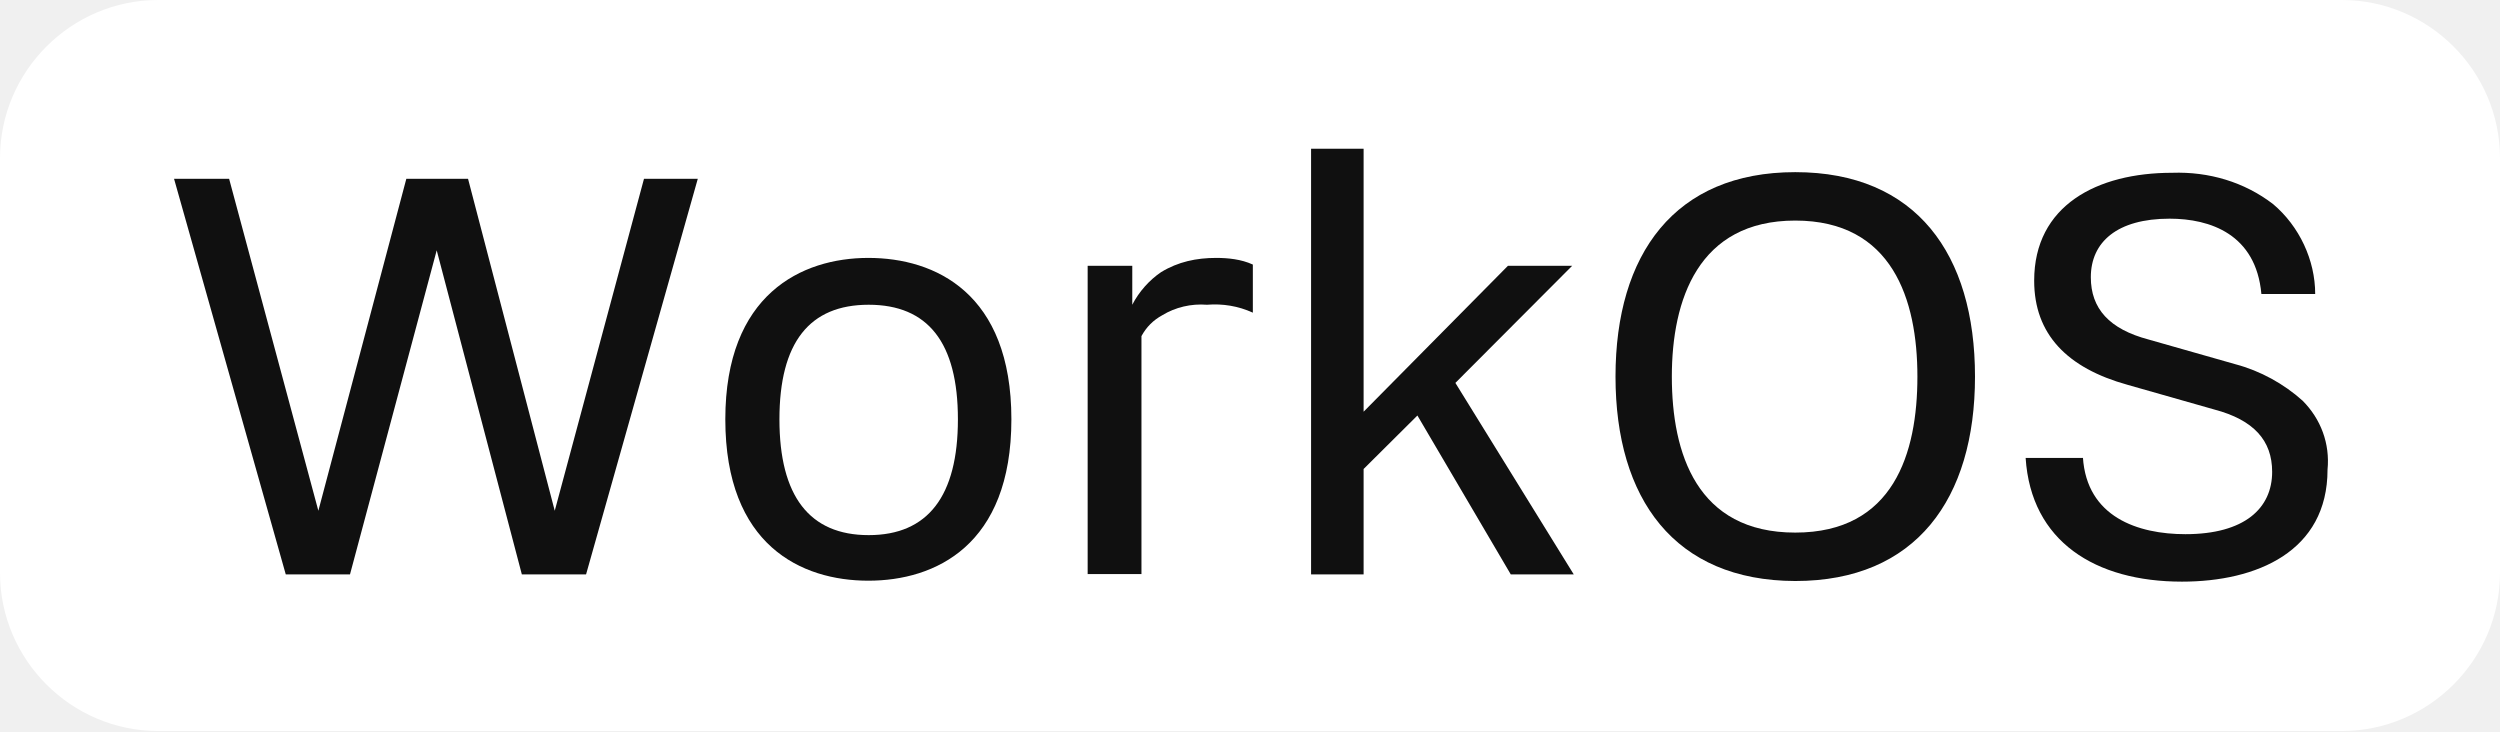
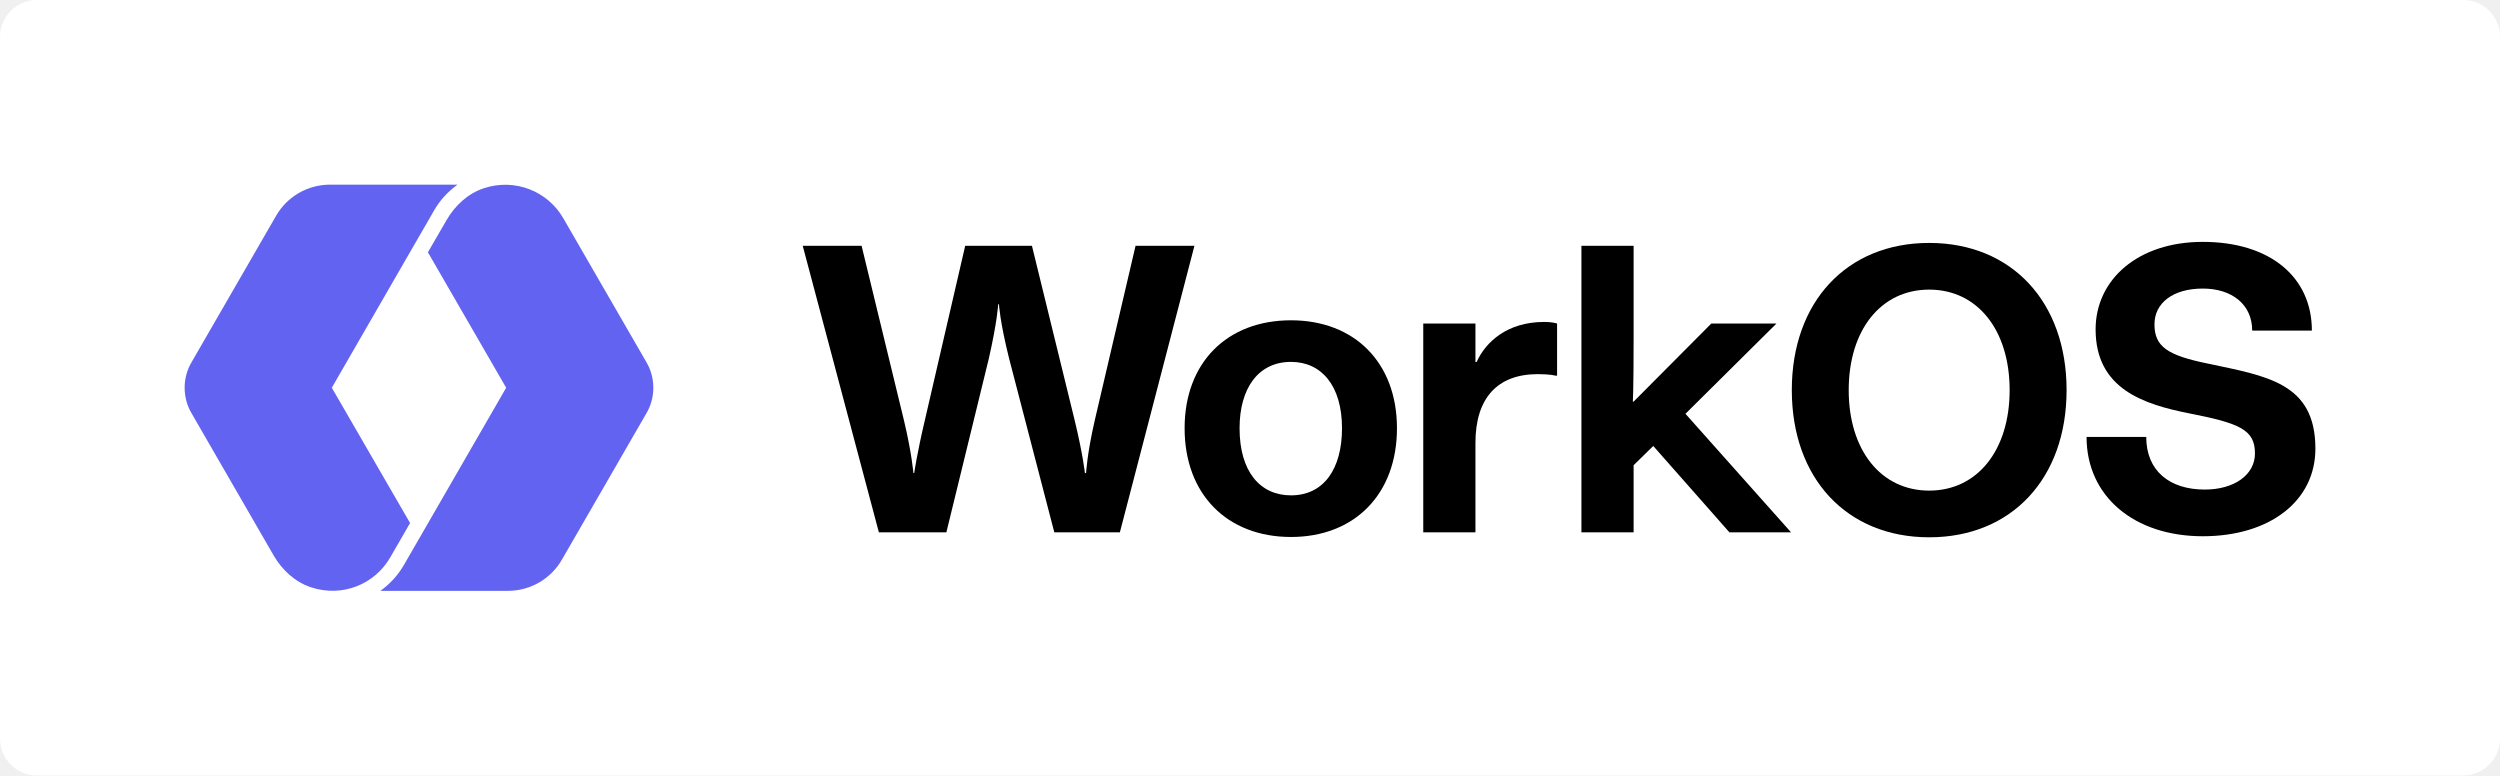
- <svg xmlns="http://www.w3.org/2000/svg" enable-background="new 0 0 790 231" viewBox="0 0 790 231">
-   <path d="m790 181c0 27.5-22.5 50-50 50h-690c-27.5 0-50-22.5-50-50v-131c0-27.5 22.5-50 50-50h690c27.5 0 50 22.5 50 50z" fill="#fff" />
-   <g fill="#101010">
-     <path d="m55 56.5h17.4l28.2 104.9 27.8-104.9h19.5l27.4 104.9 28.2-104.9h17l-35.3 125h-20.3l-26.9-102.4-27.4 102.4h-20.3z" />
-     <path d="m229.2 132.5c0-39.5 24.1-51 45.2-51s45.2 11.1 45.2 51-24.1 51-45.2 51-45.2-11.1-45.2-51zm73.5 0c0-24.3-9.5-36.2-28.2-36.2s-28.2 11.9-28.2 36.2 9.5 36.6 28.2 36.6 28.2-12.3 28.2-36.6z" />
-     <path d="m343.7 84h14.1v12.3c2.1-4.1 5.4-7.8 9.1-10.3 5.4-3.3 11.2-4.5 17.4-4.5 3.7 0 7.9.4 11.6 2.1v15.2c-4.6-2.1-9.5-2.9-14.5-2.5-5-.4-10 .8-14.1 3.3-2.9 1.6-5 3.7-6.6 6.6v75.2h-17z" />
-     <path d="m510.5 119c0-38.7 18.7-64.6 56.8-64.6 38.2 0 56.8 25.9 56.8 64.6s-18.7 64.6-56.8 64.6c-38.2-.1-56.8-26-56.8-64.6zm95.4 0c0-24.3-7.9-49.3-38.6-49.3s-39 25.1-39 49.3c0 24.3 7.9 49.3 39 49.3s38.6-25.1 38.6-49.3z" />
-     <path d="m658.2 144.5c1.2 18.9 17.4 24.3 32.4 24.3 18.7 0 27.4-8.2 27.4-19.7 0-9.9-5.8-16.4-18.3-19.7l-27.4-7.8c-19.1-5.3-29.5-16-29.5-32.9 0-23.8 19.9-34.1 43.6-34.1 11.6-.4 22.8 2.9 31.9 9.9 8.3 7 13.3 17.7 13.3 28.4h-17c-1.7-18.9-16.2-23.8-29-23.8-16.6 0-24.9 7.4-24.9 18.5 0 9.9 5.8 16.4 18.3 19.7l27.4 7.8c7.9 2.1 15.3 6.2 21.2 11.5 5.8 5.8 8.7 13.6 7.9 21.8 0 25.9-22.4 35.4-46 35.4-27.4 0-47.7-12.7-49.4-39.1h18.1z" />
-     <path d="m459.9 121 36.9-37h-20.3l-45.6 46.1v-83.1h-16.6v134.5h16.6v-33.3l17-16.9 29.5 50.2h19.9z" />
-   </g>
+ <svg xmlns="http://www.w3.org/2000/svg" width="1354" height="420" viewBox="0 0 1354 420" fill="none">
+   <rect width="1354" height="420" rx="20" fill="white" />
+   <path d="M434.751 133.122H466.637L489.595 227.729C493.852 245.585 494.697 256.219 494.697 256.219H495.128C495.128 256.219 496.61 245.808 500.867 227.729L522.757 133.122H558.9L582.066 227.729C586.53 246.223 587.598 256.219 587.598 256.219H588.236C588.236 256.219 588.666 246.223 592.907 227.729L615.02 133.122H646.907L606.523 288.313H571.017L546.576 194.344C541.474 173.936 541.044 164.801 541.044 164.801H540.614C540.614 164.801 540.183 173.936 535.512 194.344L512.553 288.313H475.996L434.751 133.122Z" fill="black" />
+   <path d="M641.583 231.934C641.583 196.428 664.541 173.47 699.202 173.47C733.639 173.47 756.597 196.428 756.597 231.934C756.597 267.647 733.639 290.828 699.202 290.828C664.557 290.812 641.583 267.647 641.583 231.934ZM726.832 231.934C726.832 208.976 715.783 195.998 699.202 195.998C681.346 195.998 671.349 210.458 671.349 231.934C671.349 255.323 682.398 268.284 699.202 268.284C717.058 268.284 726.832 253.824 726.832 231.934Z" fill="black" />
+   <path d="M770.836 175.21H799.103V196.048H799.741C804.635 185.207 816.322 174.365 836.299 174.365C839.695 174.365 841.831 174.796 843.314 175.21V203.478H842.469C842.469 203.478 839.918 202.633 832.903 202.633C811.013 202.633 799.103 215.594 799.103 239.828V288.295H770.836V175.21Z" fill="black" />
+   <path d="M856.5 133.122H884.767V182.865C884.767 212.2 884.336 217.509 884.336 217.509H884.767L926.857 175.212H962.139L912.843 224.11L970.031 288.313H936.646L895.401 241.536L884.767 251.946V288.297H856.5V133.122Z" fill="black" />
+   <path d="M970.444 211.285C970.444 163.455 1000.21 131.569 1044.85 131.569C1089.49 131.569 1119.26 163.455 1119.26 211.285C1119.26 259.114 1089.49 291.001 1044.85 291.001C1000.21 291.001 970.444 259.114 970.444 211.285ZM1088.42 211.285C1088.42 178.761 1071 156.855 1044.84 156.855C1018.67 156.855 1001.26 178.761 1001.26 211.285C1001.26 243.809 1018.69 265.715 1044.84 265.715C1070.98 265.715 1088.42 243.809 1088.42 211.285Z" fill="black" />
+   <path d="M1130.08 236.656H1162.4C1162.4 254.943 1174.95 265.146 1194.08 265.146C1210.23 265.146 1221.29 257.063 1221.29 245.584C1221.29 232.622 1212.79 229.21 1185.79 223.901C1161.12 219.007 1134.98 210.716 1134.98 178.399C1134.98 151.408 1157.93 131 1193.01 131C1229.57 131 1252.11 150.132 1252.11 179.037H1219.79C1219.79 165.007 1208.95 156.286 1193.01 156.286C1176.86 156.286 1166.86 164.146 1166.86 175.625C1166.86 187.742 1173.88 192.413 1195.56 196.878C1227.65 203.685 1254.02 207.288 1254.02 243.001C1254.02 271.3 1229.36 290.432 1193.01 290.432C1156.02 290.432 1130.08 268.957 1130.08 236.656Z" fill="black" />
+   <path d="M100 210C100 214.824 101.269 219.647 103.723 223.793L148.231 300.878C152.8 308.747 159.739 315.178 168.369 318.055C185.377 323.724 202.977 316.447 211.354 301.893L222.1 283.278L179.708 210L224.47 132.408L235.216 113.792C238.431 108.208 242.747 103.638 247.824 100H243.17H178.777C166.677 100 155.508 106.431 149.5 116.923L103.723 196.208C101.269 200.354 100 205.177 100 210Z" fill="#6363F1" />
+   <path d="M353.847 210C353.847 205.177 352.578 200.353 350.124 196.207L305.024 118.107C296.647 103.638 279.047 96.361 262.039 101.945C253.409 104.822 246.47 111.253 241.901 119.122L231.747 136.638L274.139 210L229.378 287.592L218.632 306.208C215.416 311.708 211.101 316.362 206.024 320H210.678H275.07C287.17 320 298.34 313.569 304.347 303.077L350.124 223.792C352.578 219.646 353.847 214.823 353.847 210Z" fill="#6363F1" />
</svg>
